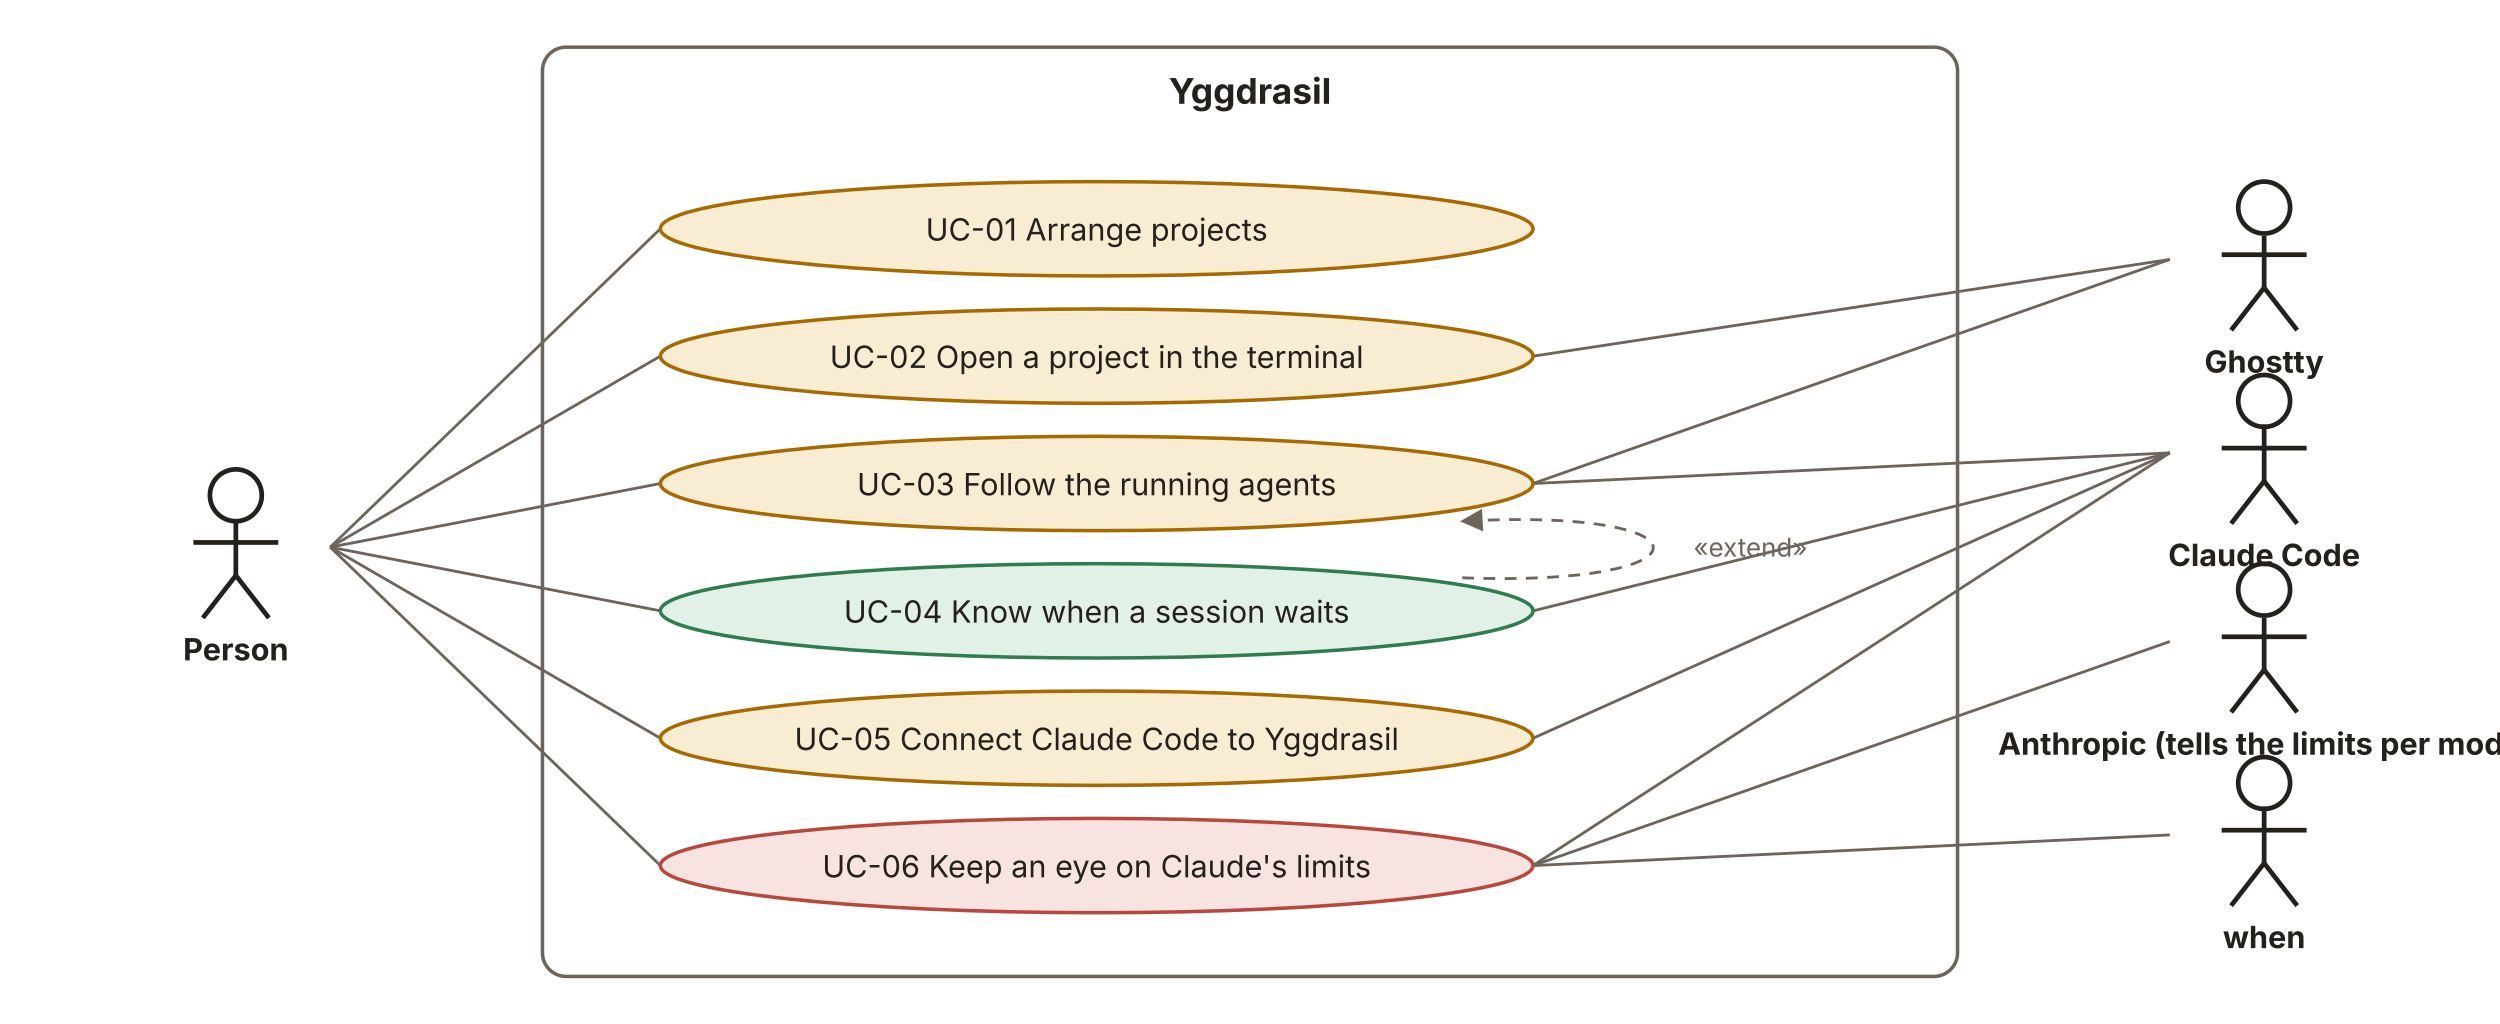
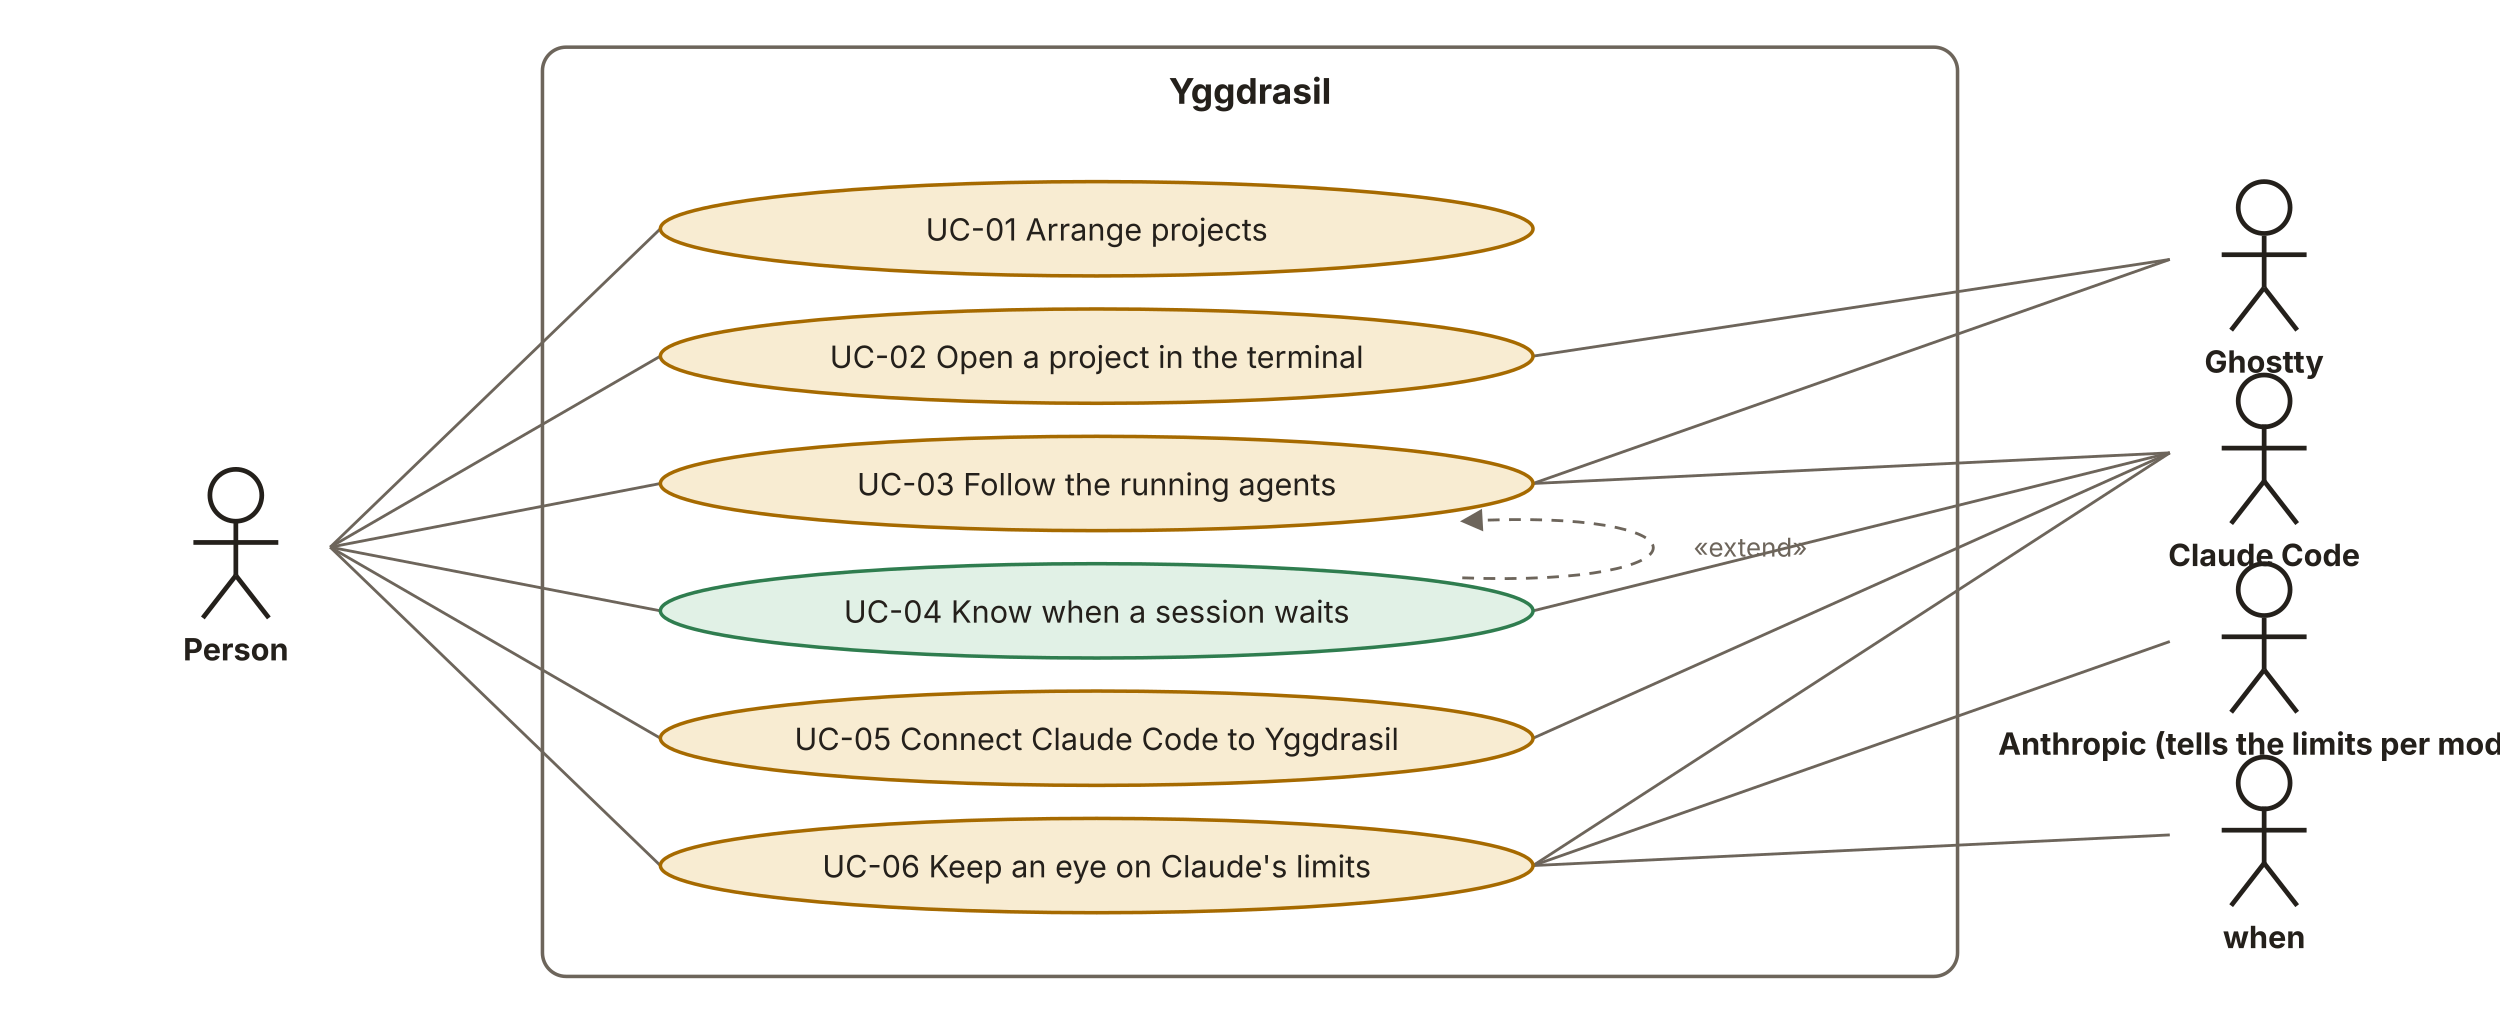
<svg xmlns="http://www.w3.org/2000/svg" viewBox="0 0 1060 434" role="img" aria-label="Yggdrasil use-case diagram">
  <style>
text { fill: #24201b; font: 13px system-ui, -apple-system, "Segoe UI", sans-serif; }
.box { fill: none; stroke: #6d655b; stroke-width: 1.5; } .title { font-weight: 700; font-size: 15px; }
.edge { stroke: #6d655b; stroke-width: 1.2; } .rel { stroke: #6d655b; stroke-width: 1.2; stroke-dasharray: 5 4; fill: none; }
.stereo { font-size: 11px; fill: #6d655b; } .aname { font-weight: 650; }
.actor { stroke: #24201b; stroke-width: 2; fill: none; }
.u-red { fill: #f7e3e0; stroke: #b8483e; stroke-width: 1.5; } .u-half { fill: #f8ecd2; stroke: #a66a00; stroke-width: 1.5; }
.u-green { fill: #e1f1e6; stroke: #2f7d4f; stroke-width: 1.5; } .head { fill: #6d655b; }
@media (prefers-color-scheme: dark) {
  text { fill: #ece6dc; } .box, .edge, .rel { stroke: #a39a8c; } .stereo { fill: #a39a8c; } .actor { stroke: #ece6dc; }
  .u-red { fill: #3c1f1c; stroke: #f09088; } .u-half { fill: #3a2c12; stroke: #f0bd5c; } .u-green { fill: #183324; stroke: #7fd3a0; }
  .head { fill: #a39a8c; } }
</style>
  <defs>
    <marker id="arrow" viewBox="0 0 10 10" refX="9" refY="5" markerWidth="8" markerHeight="8" orient="auto-start-reverse">
      <path d="M0,0 L10,5 L0,10 z" class="head" />
    </marker>
  </defs>
  <rect x="230" y="20" width="600" height="394" rx="10" class="box" />
  <text x="530.0" y="44" text-anchor="middle" class="title">Yggdrasil</text>
  <line x1="140" y1="232" x2="280" y2="97" class="edge" />
  <line x1="140" y1="232" x2="280" y2="151" class="edge" />
  <line x1="650" y1="151" x2="920" y2="110" class="edge" />
  <line x1="140" y1="232" x2="280" y2="205" class="edge" />
  <line x1="650" y1="205" x2="920" y2="192" class="edge" />
  <line x1="650" y1="205" x2="920" y2="110" class="edge" />
  <line x1="140" y1="232" x2="280" y2="259" class="edge" />
  <line x1="650" y1="259" x2="920" y2="192" class="edge" />
  <line x1="140" y1="232" x2="280" y2="313" class="edge" />
  <line x1="650" y1="313" x2="920" y2="192" class="edge" />
  <line x1="140" y1="232" x2="280" y2="367" class="edge" />
  <line x1="650" y1="367" x2="920" y2="192" class="edge" />
  <line x1="650" y1="367" x2="920" y2="272" class="edge" />
  <line x1="650" y1="367" x2="920" y2="354" class="edge" />
  <path d="M620,245 C728,249 728,215 620,221" class="rel" marker-end="url(#arrow)" />
  <text x="718" y="236" text-anchor="start" class="stereo">«extend»</text>
  <ellipse cx="465.0" cy="97" rx="185.0" ry="20" class="u-half" />
  <text x="465.0" y="102" text-anchor="middle">UC-01 Arrange projects</text>
  <ellipse cx="465.0" cy="151" rx="185.0" ry="20" class="u-half" />
  <text x="465.0" y="156" text-anchor="middle">UC-02 Open a project in the terminal</text>
  <ellipse cx="465.0" cy="205" rx="185.0" ry="20" class="u-half" />
  <text x="465.0" y="210" text-anchor="middle">UC-03 Follow the running agents</text>
  <ellipse cx="465.0" cy="259" rx="185.0" ry="20" class="u-green" />
  <text x="465.0" y="264" text-anchor="middle">UC-04 Know when a session waits</text>
  <ellipse cx="465.0" cy="313" rx="185.0" ry="20" class="u-half" />
  <text x="465.0" y="318" text-anchor="middle">UC-05 Connect Claude Code to Yggdrasil</text>
-   <ellipse cx="465.0" cy="367" rx="185.0" ry="20" class="u-red" />
+   <ellipse cx="465.0" cy="367" rx="185.0" ry="20" class="u-half" />
  <text x="465.0" y="372" text-anchor="middle">UC-06 Keep an eye on Claude's limits</text>
  <circle cx="100" cy="210" r="11" class="actor" />
  <line x1="100" y1="221" x2="100" y2="244" class="actor" />
  <line x1="82" y1="230" x2="118" y2="230" class="actor" />
  <line x1="100" y1="244" x2="86" y2="262" class="actor" />
  <line x1="100" y1="244" x2="114" y2="262" class="actor" />
  <text x="100" y="280" text-anchor="middle" class="aname">Person</text>
  <circle cx="960" cy="88" r="11" class="actor" />
  <line x1="960" y1="100" x2="960" y2="122" class="actor" />
  <line x1="942" y1="108" x2="978" y2="108" class="actor" />
  <line x1="960" y1="122" x2="946" y2="140" class="actor" />
  <line x1="960" y1="122" x2="974" y2="140" class="actor" />
  <text x="960" y="158" text-anchor="middle" class="aname">Ghostty</text>
  <circle cx="960" cy="170" r="11" class="actor" />
  <line x1="960" y1="180" x2="960" y2="204" class="actor" />
  <line x1="942" y1="190" x2="978" y2="190" class="actor" />
  <line x1="960" y1="204" x2="946" y2="222" class="actor" />
  <line x1="960" y1="204" x2="974" y2="222" class="actor" />
  <text x="960" y="240" text-anchor="middle" class="aname">Claude Code</text>
  <circle cx="960" cy="250" r="11" class="actor" />
  <line x1="960" y1="262" x2="960" y2="284" class="actor" />
  <line x1="942" y1="270" x2="978" y2="270" class="actor" />
  <line x1="960" y1="284" x2="946" y2="302" class="actor" />
  <line x1="960" y1="284" x2="974" y2="302" class="actor" />
  <text x="960" y="320" text-anchor="middle" class="aname">Anthropic (tells the limits per model</text>
  <circle cx="960" cy="332" r="11" class="actor" />
  <line x1="960" y1="342" x2="960" y2="366" class="actor" />
  <line x1="942" y1="352" x2="978" y2="352" class="actor" />
  <line x1="960" y1="366" x2="946" y2="384" class="actor" />
  <line x1="960" y1="366" x2="974" y2="384" class="actor" />
  <text x="960" y="402" text-anchor="middle" class="aname">when</text>
</svg>
